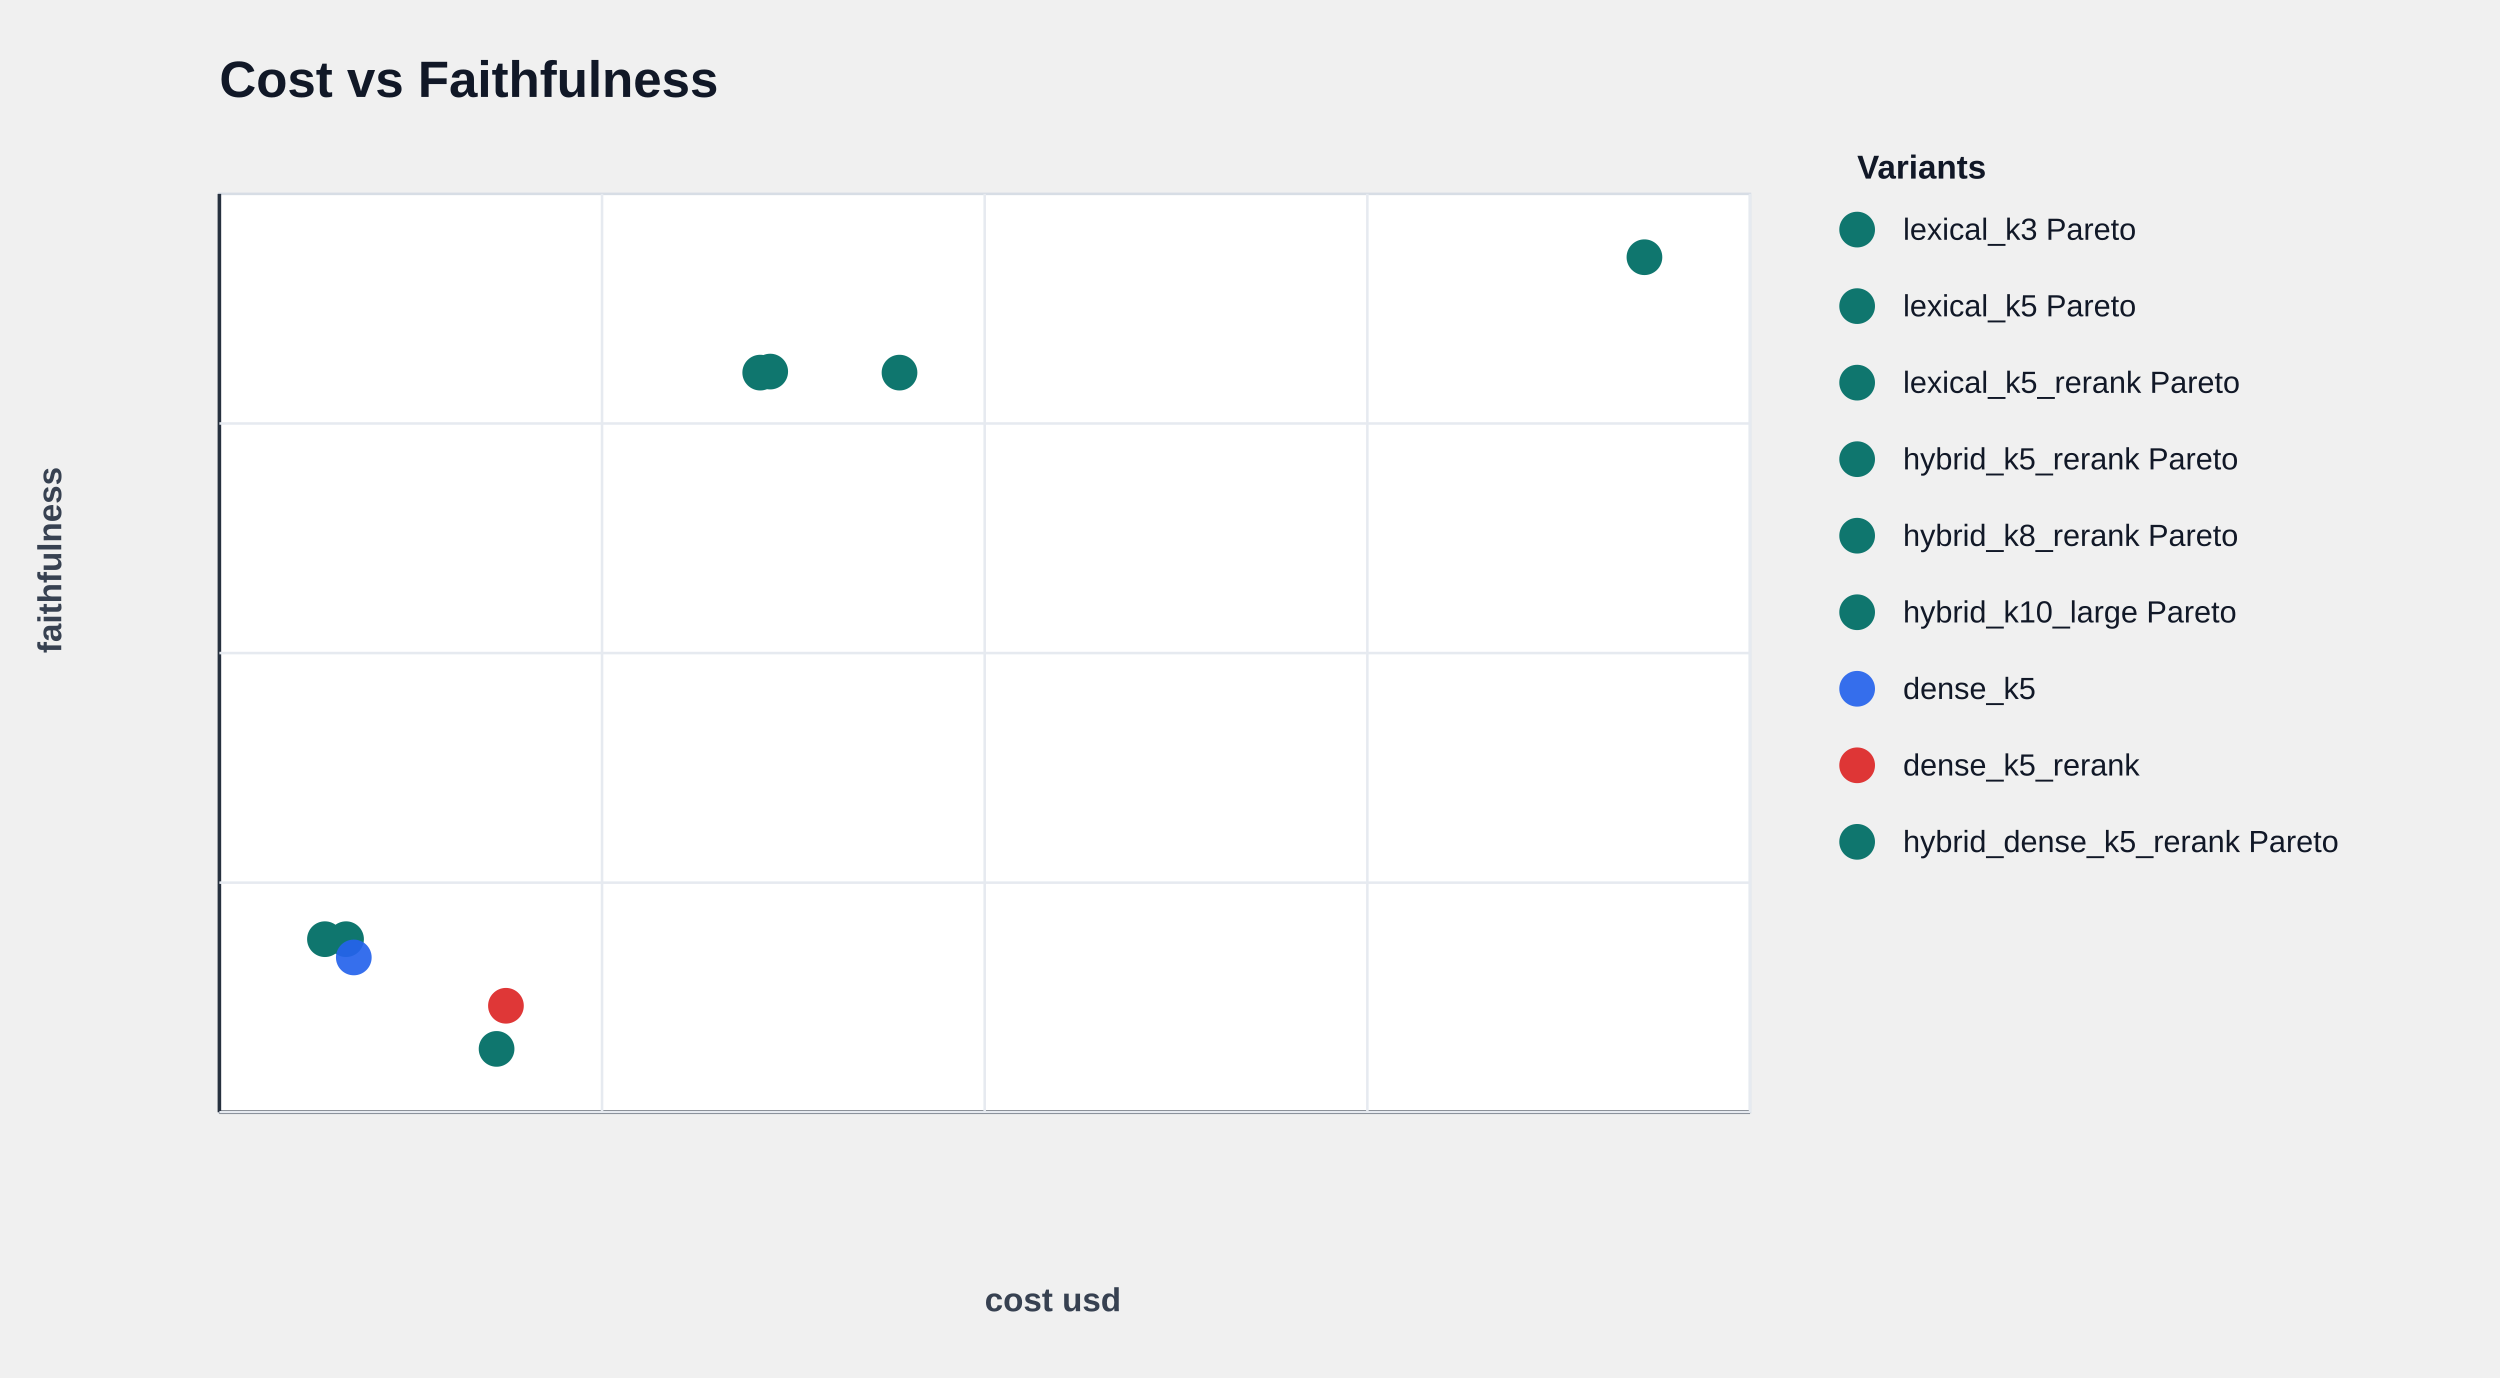
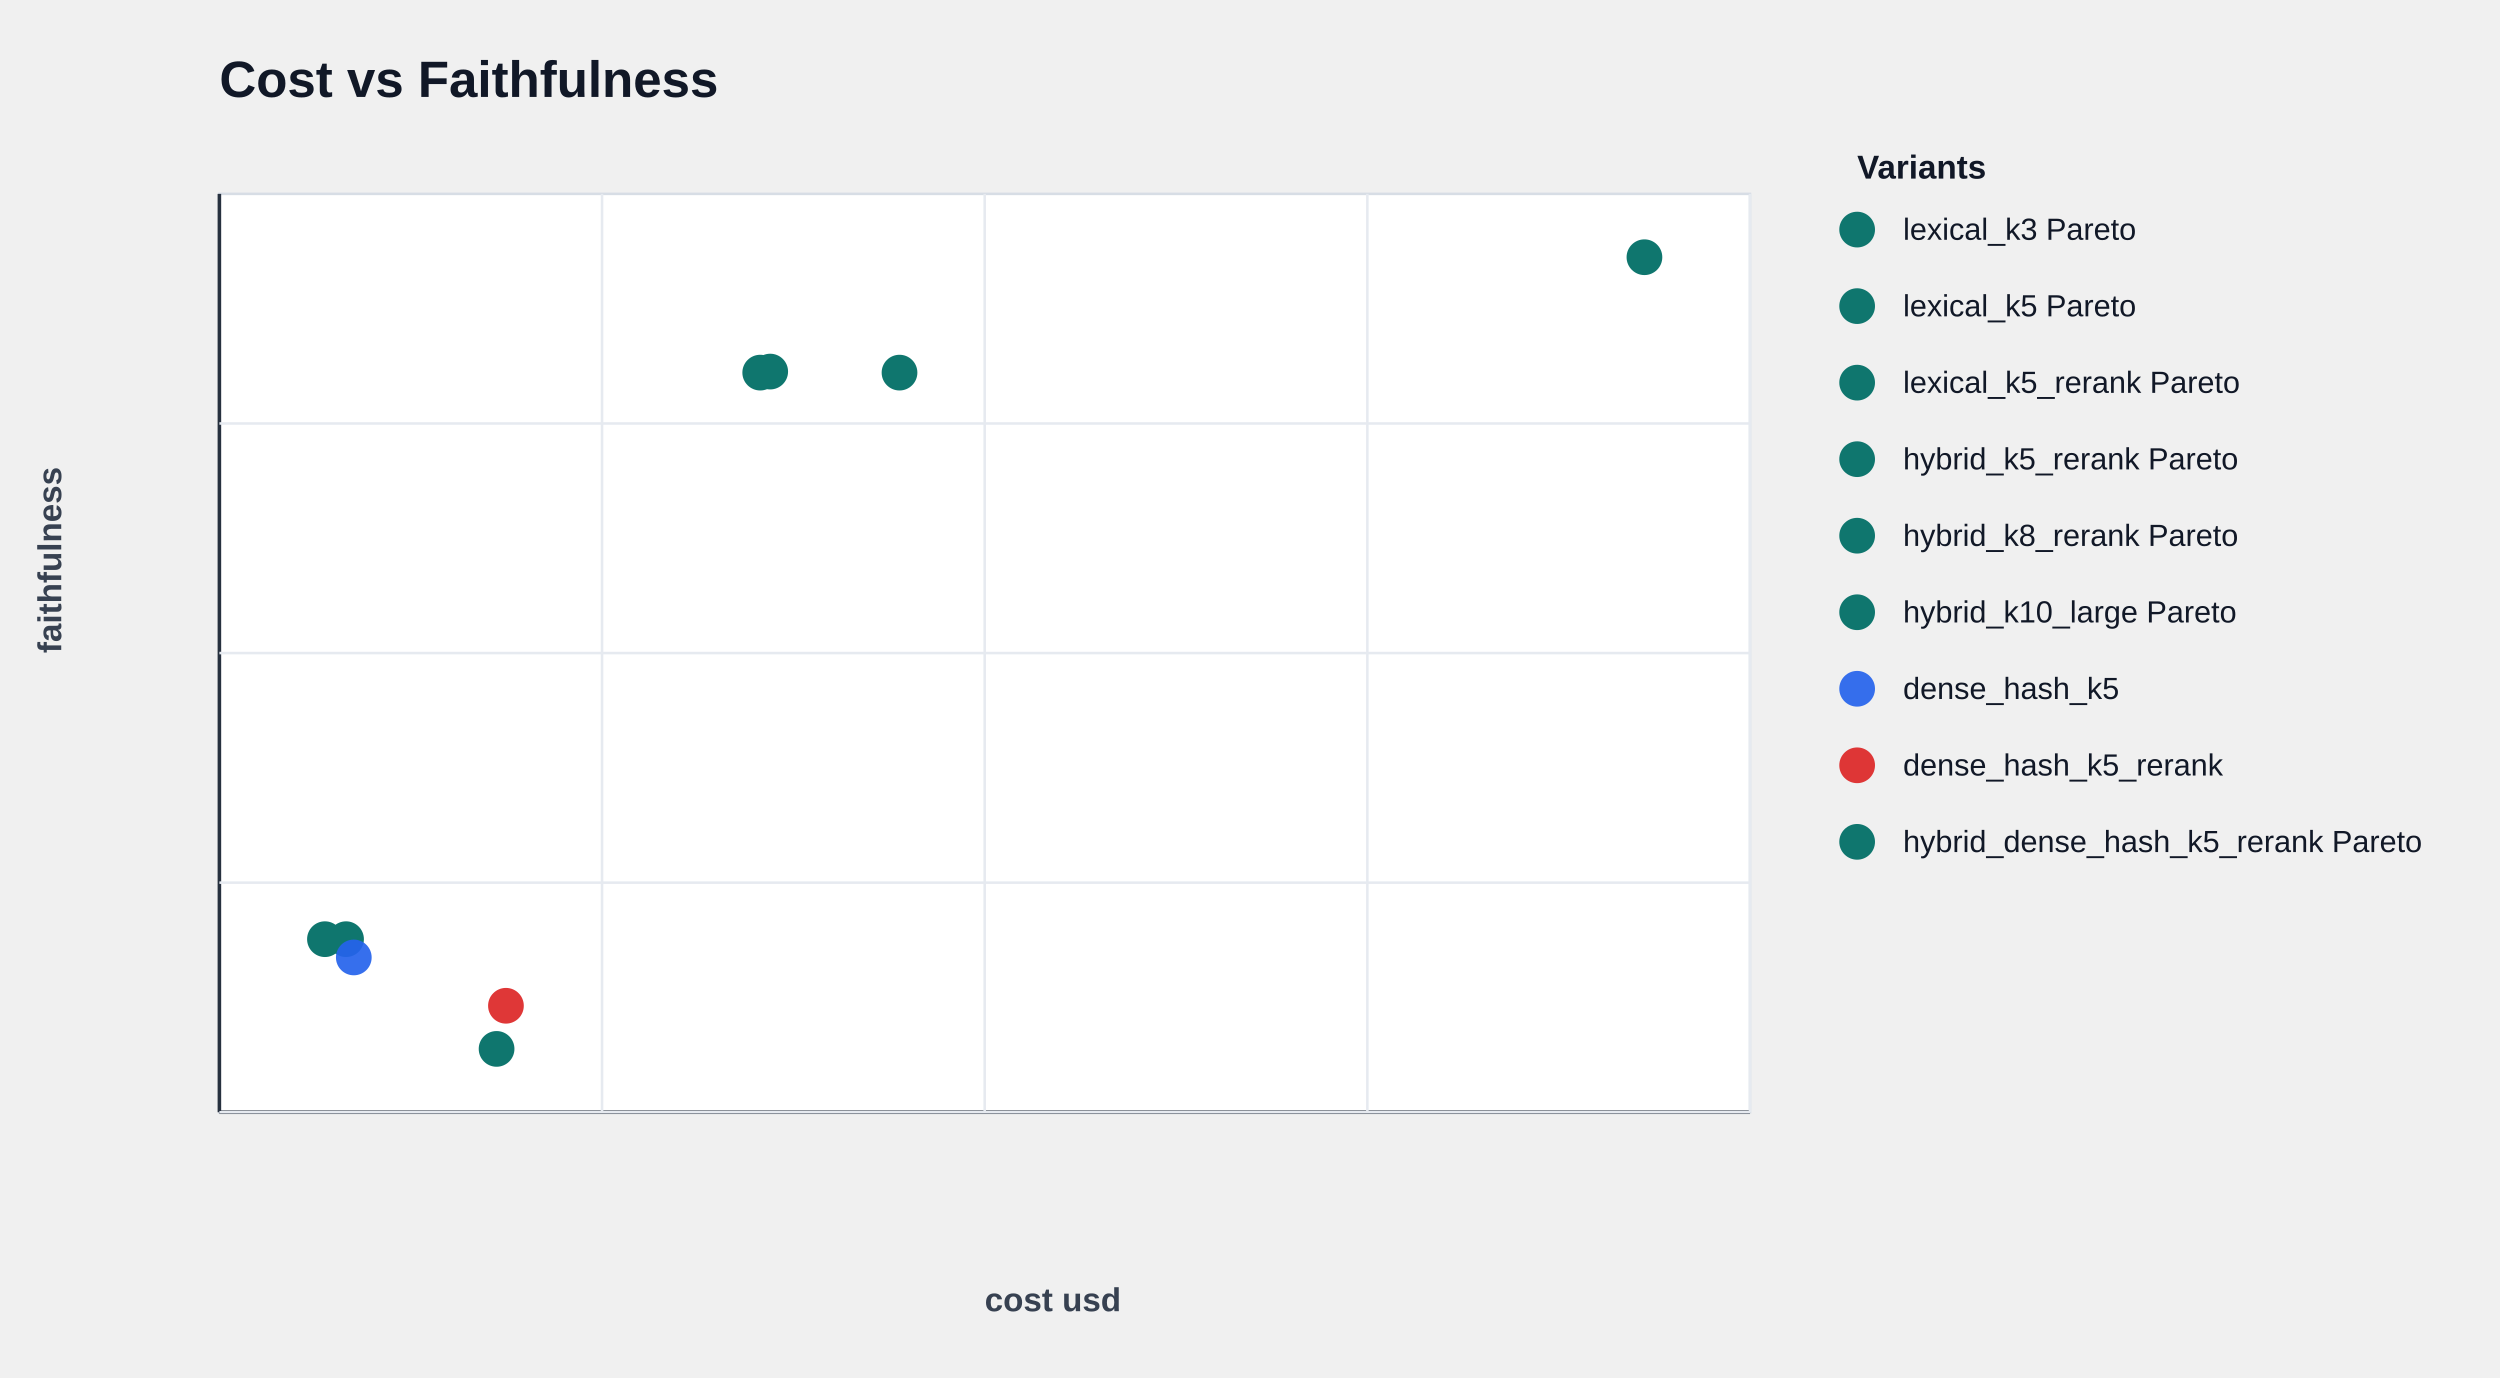
<svg xmlns="http://www.w3.org/2000/svg" width="980" height="540" viewBox="0 0 980 540">
  <style>
  .plot-bg { fill: #ffffff; stroke: #d7dde5; stroke-width: 1; }
  .axis { stroke: #27313f; stroke-width: 1.4; }
  .grid { stroke: #e6eaf0; stroke-width: 1; }
  .point { opacity: 0.92; }
  .frontier { fill: #0f766e; opacity: 1; }
  .series-0 { fill: #2563eb; }
  .series-1 { fill: #dc2626; }
  .series-2 { fill: #7c3aed; }
  .series-3 { fill: #ca8a04; }
  .series-4 { fill: #0891b2; }
  .series-5 { fill: #4b5563; }
  .line { fill: none; stroke: #0f766e; stroke-width: 2.5; }
  .title { font: 700 20px Arial, sans-serif; fill: #111827; }
  .label { font: 600 13px Arial, sans-serif; fill: #374151; }
  .legend-title { font: 700 13px Arial, sans-serif; fill: #111827; }
  .legend { font: 12px Arial, sans-serif; fill: #111827; }
</style>
  <text x="86" y="38" class="title">Cost vs Faithfulness</text>
  <rect x="86" y="76" width="600" height="360" class="plot-bg" />
  <line x1="86" y1="436" x2="686" y2="436" class="axis" />
  <line x1="86" y1="76" x2="86" y2="436" class="axis" />
  <line x1="236.00" y1="76" x2="236.00" y2="436" class="grid" />
  <line x1="86" y1="166.00" x2="686" y2="166.00" class="grid" />
  <line x1="386.00" y1="76" x2="386.00" y2="436" class="grid" />
  <line x1="86" y1="256.00" x2="686" y2="256.00" class="grid" />
  <line x1="536.00" y1="76" x2="536.00" y2="436" class="grid" />
  <line x1="86" y1="346.00" x2="686" y2="346.00" class="grid" />
  <line x1="686.00" y1="76" x2="686.00" y2="436" class="grid" />
  <line x1="86" y1="436.00" x2="686" y2="436.00" class="grid" />
  <circle cx="127.38" cy="368.16" r="7" class="point frontier" />
  <circle cx="135.65" cy="368.16" r="7" class="point frontier" />
  <circle cx="194.66" cy="411.17" r="7" class="point frontier" />
  <circle cx="298.01" cy="146.07" r="7" class="point frontier" />
  <circle cx="352.61" cy="146.07" r="7" class="point frontier" />
  <circle cx="644.62" cy="100.83" r="7" class="point frontier" />
  <circle cx="138.69" cy="375.32" r="7" class="point series-0" />
  <circle cx="198.33" cy="394.26" r="7" class="point series-1" />
  <circle cx="301.92" cy="145.66" r="7" class="point frontier" />
  <text x="728" y="70" class="legend-title">Variants</text>
  <circle cx="728" cy="90" r="7" class="point frontier" />
  <text x="746" y="94" class="legend">lexical_k3 Pareto</text>
  <circle cx="728" cy="120" r="7" class="point frontier" />
  <text x="746" y="124" class="legend">lexical_k5 Pareto</text>
  <circle cx="728" cy="150" r="7" class="point frontier" />
  <text x="746" y="154" class="legend">lexical_k5_rerank Pareto</text>
  <circle cx="728" cy="180" r="7" class="point frontier" />
  <text x="746" y="184" class="legend">hybrid_k5_rerank Pareto</text>
  <circle cx="728" cy="210" r="7" class="point frontier" />
  <text x="746" y="214" class="legend">hybrid_k8_rerank Pareto</text>
  <circle cx="728" cy="240" r="7" class="point frontier" />
  <text x="746" y="244" class="legend">hybrid_k10_large Pareto</text>
  <circle cx="728" cy="270" r="7" class="point series-0" />
-   <text x="746" y="274" class="legend">dense_k5</text>
+   <text x="746" y="274" class="legend">dense_hash_k5</text>
  <circle cx="728" cy="300" r="7" class="point series-1" />
-   <text x="746" y="304" class="legend">dense_k5_rerank</text>
+   <text x="746" y="304" class="legend">dense_hash_k5_rerank</text>
  <circle cx="728" cy="330" r="7" class="point frontier" />
-   <text x="746" y="334" class="legend">hybrid_dense_k5_rerank Pareto</text>
+   <text x="746" y="334" class="legend">hybrid_dense_hash_k5_rerank Pareto</text>
  <text x="386.00" y="514" class="label">cost usd</text>
  <text x="24" y="256.00" class="label" transform="rotate(-90 24 256.00)">faithfulness</text>
</svg>
